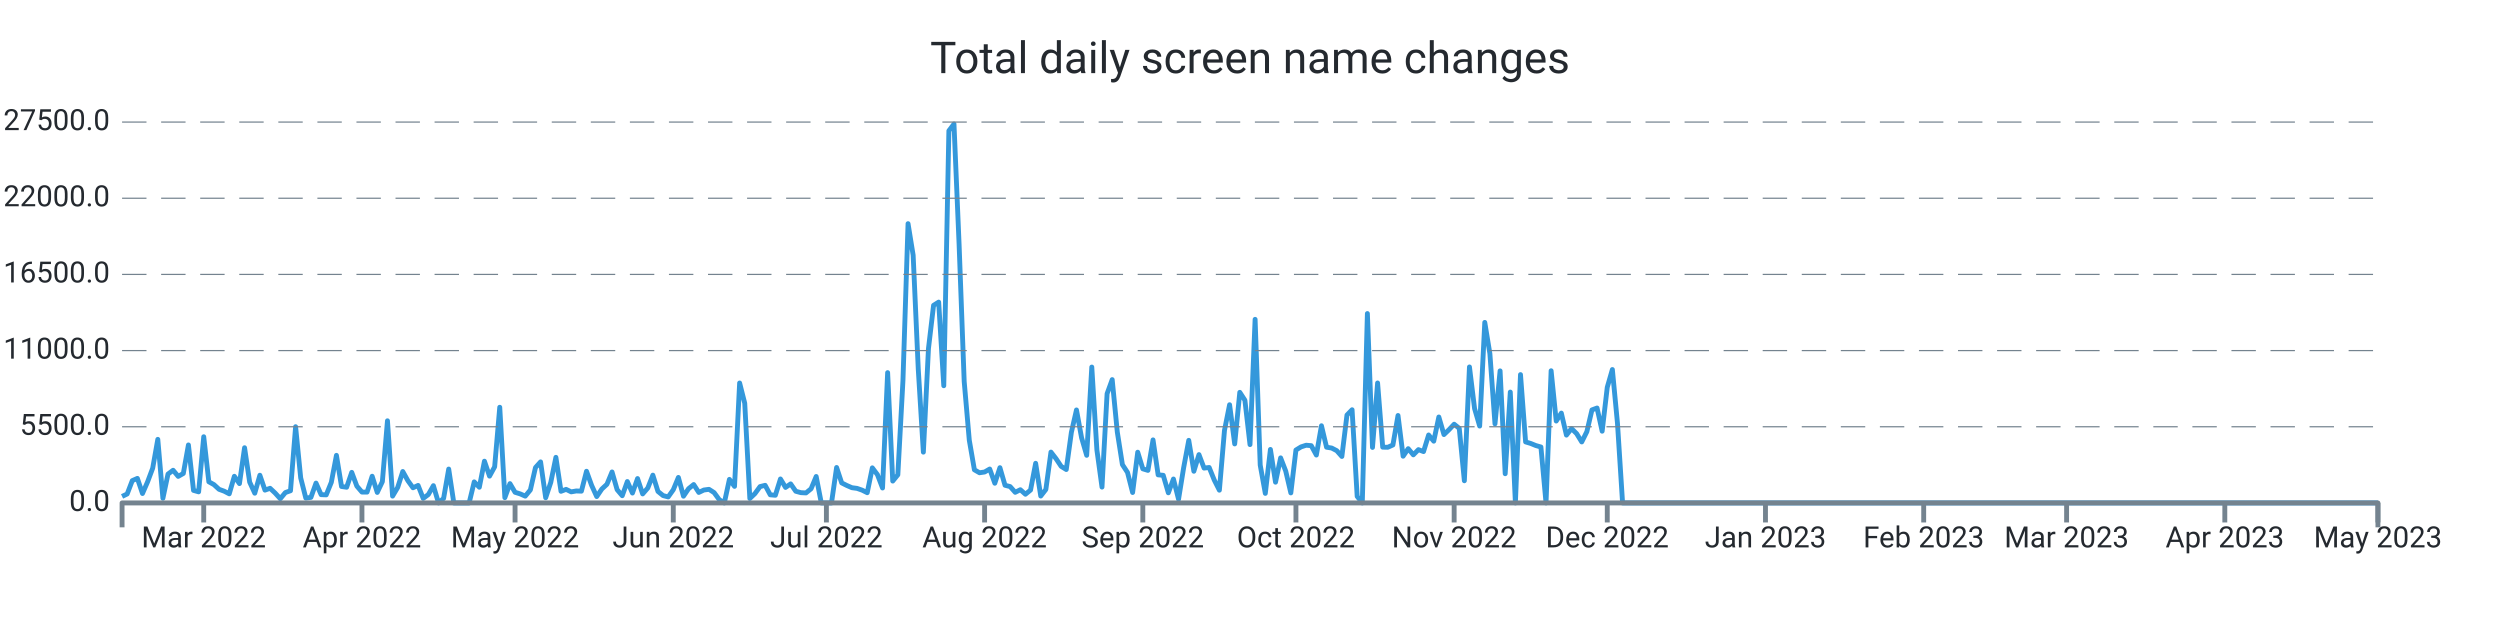
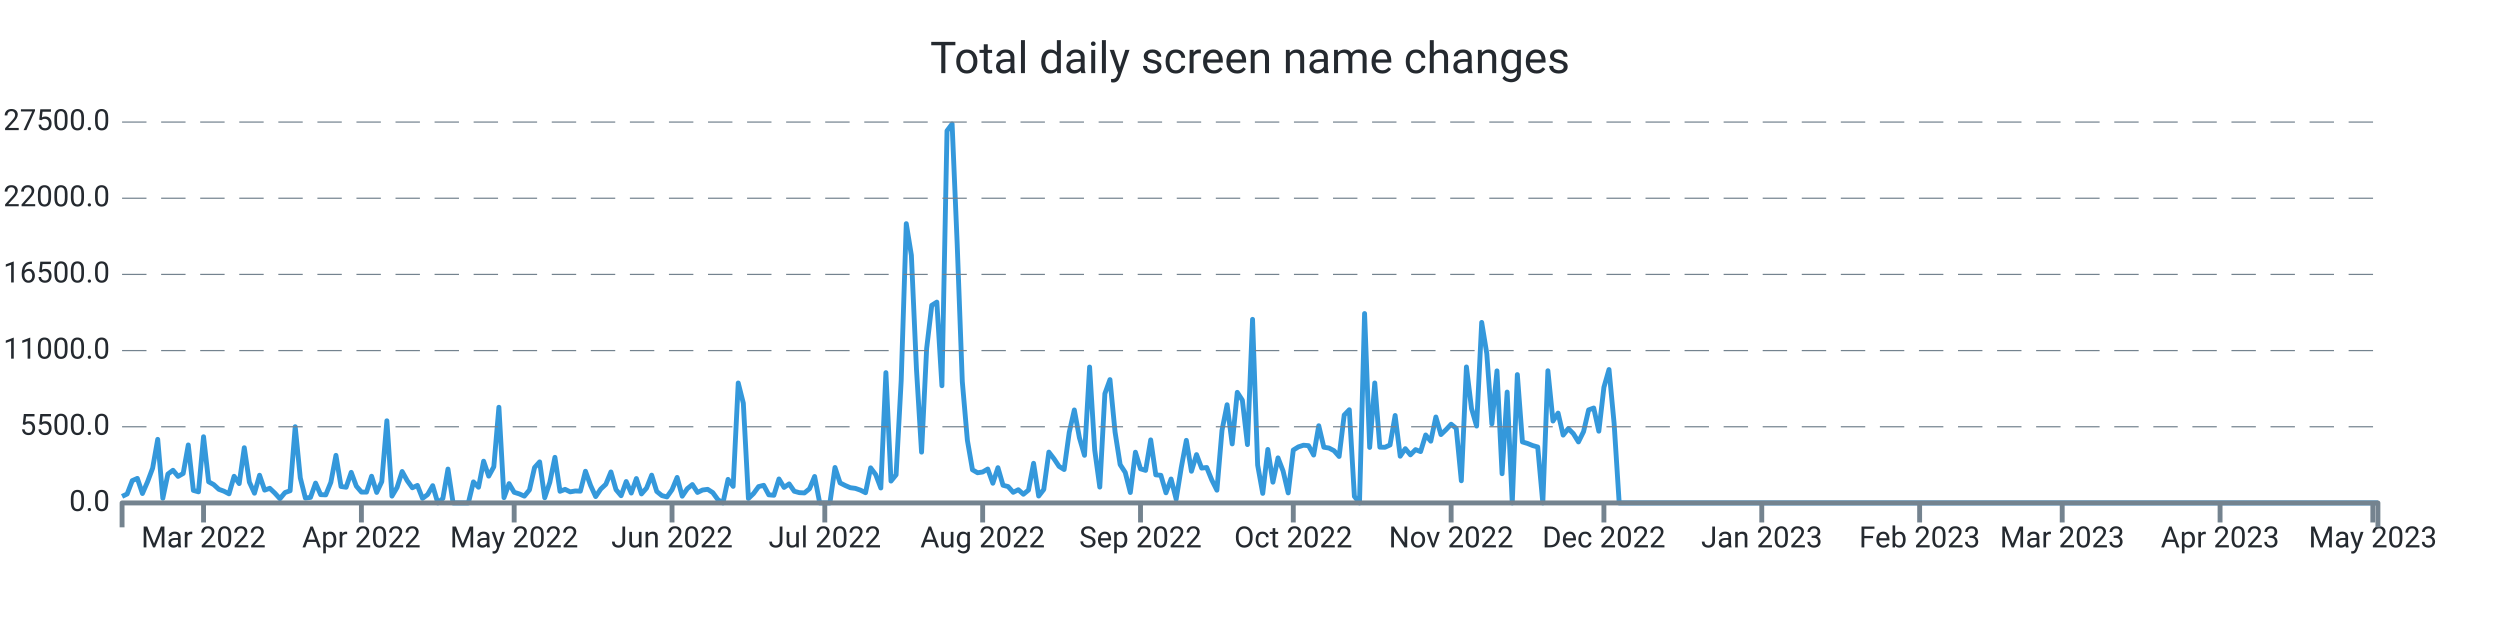
<svg xmlns="http://www.w3.org/2000/svg" width="1024.0" height="256.0" viewBox="0 0 1024.0 256.0" preserveAspectRatio="xMidYMid meet">
-   <path stroke="#3498db" stroke-linejoin="round" d="M 50.0 203.339 L 50 203.339L 52.09 202.33L 54.181 196.867L 56.271 195.948L 58.362 202.143L 60.452 197.355L 62.543 191.761L 64.633 179.962L 66.724 204.094L 68.814 194.172L 70.905 192.618L 72.995 195.125L 75.086 193.928L 77.176 182.248L 79.267 200.866L 81.357 201.456L 83.448 178.89L 85.538 197.338L 87.629 198.501L 89.719 200.418L 91.81 201.184L 93.9 202.267L 95.991 195.091L 98.081 198.081L 100.172 183.389L 102.262 197.474L 104.353 202.018L 106.443 194.66L 108.534 200.753L 110.624 200.004L 112.715 201.972L 114.805 204.275L 116.896 201.745L 118.986 201.014L 121.077 174.783L 123.167 195.761L 125.258 204.003L 127.348 203.731L 129.439 197.877L 131.529 202.608L 133.62 202.693L 135.71 197.559L 137.801 186.514L 139.891 199.266L 141.982 199.573L 144.072 193.48L 146.163 199.108L 148.253 201.547L 150.344 201.57L 152.434 195.069L 154.525 201.7L 156.615 197.287L 158.706 172.355L 160.796 203.209L 162.887 199.675L 164.977 193.129L 167.068 196.89L 169.158 199.788L 171.249 198.83L 173.339 204.134L 175.43 202.579L 177.52 198.926L 179.611 206L 181.701 204.128L 183.792 192.125L 185.882 206L 187.973 206L 190.063 206L 192.154 206L 194.244 197.372L 196.335 199.578L 198.425 188.902L 200.516 195.029L 202.606 191.206L 204.697 166.813L 206.787 203.839L 208.878 198.092L 210.968 201.643L 213.059 202.296L 215.149 203.22L 217.24 200.668L 219.33 191.512L 221.421 189.186L 223.511 203.867L 225.602 197.565L 227.692 187.325L 229.783 201.235L 231.873 200.446L 233.964 201.462L 236.054 201.099L 238.145 201.178L 240.235 193.026L 242.326 198.807L 244.416 203.391L 246.507 200.305L 248.597 198.359L 250.688 193.31L 252.778 200.566L 254.869 203.039L 256.959 197.23L 259.05 201.955L 261.14 196.016L 263.231 202.307L 265.321 199.913L 267.412 194.621L 269.502 201.292L 271.593 202.988L 273.683 203.544L 275.774 200.605L 277.864 195.562L 279.955 203.243L 282.045 200.157L 284.136 198.467L 286.226 201.7L 288.317 200.707L 290.407 200.429L 292.498 201.768L 294.588 204.644L 296.679 206L 298.769 196.356L 300.86 199.215L 302.95 156.874L 305.041 165.151L 307.131 204.173L 309.222 202.177L 311.312 199.312L 313.403 198.784L 315.493 202.676L 317.584 202.857L 319.674 196.186L 321.765 199.647L 323.855 198.206L 325.946 201.218L 328.036 201.791L 330.127 201.904L 332.217 200.197L 334.308 195.171L 336.398 206L 338.489 206L 340.579 206L 342.67 191.483L 344.76 197.797L 346.851 198.852L 348.941 199.76L 351.032 200.038L 353.122 200.764L 355.213 201.808L 357.303 191.631L 359.394 194.411L 361.484 199.885L 363.575 152.631L 365.665 197.048L 367.756 194.473L 369.846 155.904L 371.937 91.609L 374.027 104.538L 376.118 151.179L 378.208 185.198L 380.299 142.766L 382.389 125.067L 384.48 123.745L 386.57 157.997L 388.661 53.568L 390.751 50.789L 392.842 100.022L 394.932 156.245L 397.023 180.32L 399.113 192.437L 401.204 193.639L 403.294 193.333L 405.385 192.113L 407.475 197.933L 409.566 191.563L 411.656 198.767L 413.747 199.301L 415.837 201.649L 417.928 200.588L 420.018 202.438L 422.109 200.73L 424.199 189.77L 426.29 203.175L 428.38 200.486L 430.471 185.181L 432.561 187.887L 434.652 191.018L 436.742 192.317L 438.833 177.097L 440.923 167.913L 443.014 179.31L 445.104 186.497L 447.195 150.345L 449.285 184.273L 451.376 199.51L 453.466 161.248L 455.557 155.49L 457.647 176.961L 459.738 190.309L 461.828 193.509L 463.919 201.728L 466.009 185.226L 468.1 192.034L 470.19 192.669L 472.281 180.183L 474.371 194.501L 476.462 194.683L 478.552 201.853L 480.643 196.203L 482.733 204.491L 484.824 191.557L 486.914 180.365L 489.005 193.026L 491.095 186.208L 493.186 191.727L 495.276 191.483L 497.367 196.634L 499.457 200.781L 501.548 176.269L 503.638 165.78L 505.729 181.829L 507.819 160.698L 509.91 163.931L 512 182.106L 514.09 130.808L 516.181 190.496L 518.271 202.091L 520.362 184.092L 522.452 197.502L 524.543 187.541L 526.633 192.953L 528.724 201.887L 530.814 184.336L 532.905 183.048L 534.995 182.367L 537.086 182.543L 539.176 186.389L 541.267 174.386L 543.357 183.179L 545.448 183.513L 547.538 184.602L 549.629 186.968L 551.719 170.001L 553.81 167.834L 555.9 203.322L 557.991 206L 560.081 128.431L 562.172 183.264L 564.262 156.869L 566.353 183.156L 568.443 183.201L 570.534 182.26L 572.624 170.188L 574.715 186.866L 576.805 183.774L 578.896 186.299L 580.986 184.171L 583.077 184.966L 585.167 178.17L 587.258 180.705L 589.348 170.801L 591.439 177.994L 593.529 175.991L 595.62 173.756L 597.71 175.458L 599.801 196.918L 601.891 150.305L 603.982 167.34L 606.072 174.522L 608.163 132.056L 610.253 144.831L 612.344 173.609L 614.434 151.911L 616.525 194.036L 618.615 160.595L 620.706 206L 622.796 153.437L 624.887 181.012L 626.977 181.641L 629.068 182.492L 631.158 183.088L 633.249 206L 635.339 151.865L 637.43 172.457L 639.52 169.207L 641.611 178.221L 643.701 175.543L 645.792 177.614L 647.882 181.017L 649.973 176.808L 652.063 167.896L 654.154 167.125L 656.244 176.621L 658.335 158.633L 660.425 151.36L 662.516 173.353L 664.606 206L 666.697 206L 668.787 206L 670.878 206L 672.968 206L 675.059 206L 677.149 206L 679.24 206L 681.33 206L 683.421 206L 685.511 206L 687.602 206L 689.692 206L 691.783 206L 693.873 206L 695.964 206L 698.054 206L 700.145 206L 702.235 206L 704.326 206L 706.416 206L 708.507 206L 710.597 206L 712.688 206L 714.778 206L 716.869 206L 718.959 206L 721.05 206L 723.14 206L 725.231 206L 727.321 206L 729.412 206L 731.502 206L 733.593 206L 735.683 206L 737.774 206L 739.864 206L 741.955 206L 744.045 206L 746.136 206L 748.226 206L 750.317 206L 752.407 206L 754.498 206L 756.588 206L 758.679 206L 760.769 206L 762.86 206L 764.95 206L 767.041 206L 769.131 206L 771.222 206L 773.312 206L 775.403 206L 777.493 206L 779.584 206L 781.674 206L 783.765 206L 785.855 206L 787.946 206L 790.036 206L 792.127 206L 794.217 206L 796.308 206L 798.398 206L 800.489 206L 802.579 206L 804.67 206L 806.76 206L 808.851 206L 810.941 206L 813.032 206L 815.122 206L 817.213 206L 819.303 206L 821.394 206L 823.484 206L 825.575 206L 827.665 206L 829.756 206L 831.846 206L 833.937 206L 836.027 206L 838.118 206L 840.208 206L 842.299 206L 844.389 206L 846.48 206L 848.57 206L 850.661 206L 852.751 206L 854.842 206L 856.932 206L 859.023 206L 861.113 206L 863.204 206L 865.294 206L 867.385 206L 869.475 206L 871.566 206L 873.656 206L 875.747 206L 877.837 206L 879.928 206L 882.018 206L 884.109 206L 886.199 206L 888.29 206L 890.38 206L 892.471 206L 894.561 206L 896.652 206L 898.742 206L 900.833 206L 902.923 206L 905.014 206L 907.104 206L 909.195 206L 911.285 206L 913.376 206L 915.466 206L 917.557 206L 919.647 206L 921.738 206L 923.828 206L 925.919 206L 928.009 206L 930.1 206L 932.19 206L 934.281 206L 936.371 206L 938.462 206L 940.552 206L 942.643 206L 944.733 206L 946.824 206L 948.914 206L 951.005 206L 953.095 206L 955.186 206L 957.276 206L 959.367 206L 961.457 206L 963.548 206L 965.638 206L 967.729 206L 969.819 206L 971.91 206L 974 206" stroke-width="2.0" fill="none" />
+   <path stroke="#3498db" stroke-linejoin="round" d="M 50.0 203.339 L 50 203.339L 52.086 202.33L 54.172 196.867L 56.257 195.948L 58.343 202.143L 60.429 197.355L 62.515 191.761L 64.6 179.962L 66.686 204.094L 68.772 194.172L 70.858 192.618L 72.944 195.125L 75.029 193.928L 77.115 182.248L 79.201 200.866L 81.287 201.456L 83.372 178.89L 85.458 197.338L 87.544 198.501L 89.63 200.418L 91.716 201.184L 93.801 202.267L 95.887 195.091L 97.973 198.081L 100.059 183.389L 102.144 197.474L 104.23 202.018L 106.316 194.66L 108.402 200.753L 110.488 200.004L 112.573 201.972L 114.659 204.275L 116.745 201.745L 118.831 201.014L 120.916 174.783L 123.002 195.761L 125.088 204.003L 127.174 203.731L 129.26 197.877L 131.345 202.608L 133.431 202.693L 135.517 197.559L 137.603 186.514L 139.688 199.266L 141.774 199.573L 143.86 193.48L 145.946 199.108L 148.032 201.547L 150.117 201.57L 152.203 195.069L 154.289 201.7L 156.375 197.287L 158.46 172.355L 160.546 203.209L 162.632 199.675L 164.718 193.129L 166.804 196.89L 168.889 199.788L 170.975 198.83L 173.061 204.134L 175.147 202.579L 177.233 198.926L 179.318 206L 181.404 204.128L 183.49 192.125L 185.576 206L 187.661 206L 189.747 206L 191.833 206L 193.919 197.372L 196.005 199.578L 198.09 188.902L 200.176 195.029L 202.262 191.206L 204.348 166.813L 206.433 203.839L 208.519 198.092L 210.605 201.643L 212.691 202.296L 214.777 203.22L 216.862 200.668L 218.948 191.512L 221.034 189.186L 223.12 203.867L 225.205 197.565L 227.291 187.325L 229.377 201.235L 231.463 200.446L 233.549 201.462L 235.634 201.099L 237.72 201.178L 239.806 193.026L 241.892 198.807L 243.977 203.391L 246.063 200.305L 248.149 198.359L 250.235 193.31L 252.321 200.566L 254.406 203.039L 256.492 197.23L 258.578 201.955L 260.664 196.016L 262.749 202.307L 264.835 199.913L 266.921 194.621L 269.007 201.292L 271.093 202.988L 273.178 203.544L 275.264 200.605L 277.35 195.562L 279.436 203.243L 281.521 200.157L 283.607 198.467L 285.693 201.7L 287.779 200.707L 289.865 200.429L 291.95 201.768L 294.036 204.644L 296.122 206L 298.208 196.356L 300.293 199.215L 302.379 156.874L 304.465 165.151L 306.551 204.173L 308.637 202.177L 310.722 199.312L 312.808 198.784L 314.894 202.676L 316.98 202.857L 319.065 196.186L 321.151 199.647L 323.237 198.206L 325.323 201.218L 327.409 201.791L 329.494 201.904L 331.58 200.197L 333.666 195.171L 335.752 206L 337.837 206L 339.923 206L 342.009 191.483L 344.095 197.797L 346.181 198.852L 348.266 199.76L 350.352 200.038L 352.438 200.764L 354.524 201.808L 356.609 191.631L 358.695 194.411L 360.781 199.885L 362.867 152.631L 364.953 197.048L 367.038 194.473L 369.124 155.904L 371.21 91.609L 373.296 104.538L 375.381 151.179L 377.467 185.198L 379.553 142.766L 381.639 125.067L 383.725 123.745L 385.81 157.997L 387.896 53.568L 389.982 50.789L 392.068 100.022L 394.153 156.245L 396.239 180.32L 398.325 192.437L 400.411 193.639L 402.497 193.333L 404.582 192.113L 406.668 197.933L 408.754 191.563L 410.84 198.767L 412.926 199.301L 415.011 201.649L 417.097 200.588L 419.183 202.438L 421.269 200.73L 423.354 189.77L 425.44 203.175L 427.526 200.486L 429.612 185.181L 431.698 187.887L 433.783 191.018L 435.869 192.317L 437.955 177.097L 440.041 167.913L 442.126 179.31L 444.212 186.497L 446.298 150.345L 448.384 184.273L 450.47 199.51L 452.555 161.248L 454.641 155.49L 456.727 176.961L 458.813 190.309L 460.898 193.509L 462.984 201.728L 465.07 185.226L 467.156 192.034L 469.242 192.669L 471.327 180.183L 473.413 194.501L 475.499 194.683L 477.585 201.853L 479.67 196.203L 481.756 204.491L 483.842 191.557L 485.928 180.365L 488.014 193.026L 490.099 186.208L 492.185 191.727L 494.271 191.483L 496.357 196.634L 498.442 200.781L 500.528 176.269L 502.614 165.78L 504.7 181.829L 506.786 160.698L 508.871 163.931L 510.957 182.106L 513.043 130.808L 515.129 190.496L 517.214 202.091L 519.3 184.092L 521.386 197.502L 523.472 187.541L 525.558 192.953L 527.643 201.887L 529.729 184.336L 531.815 183.048L 533.901 182.367L 535.986 182.543L 538.072 186.389L 540.158 174.386L 542.244 183.179L 544.33 183.513L 546.415 184.602L 548.501 186.968L 550.587 170.001L 552.673 167.834L 554.758 203.322L 556.844 206L 558.93 128.431L 561.016 183.264L 563.102 156.869L 565.187 183.156L 567.273 183.201L 569.359 182.26L 571.445 170.188L 573.53 186.866L 575.616 183.774L 577.702 186.299L 579.788 184.171L 581.874 184.966L 583.959 178.17L 586.045 180.705L 588.131 170.801L 590.217 177.994L 592.302 175.991L 594.388 173.756L 596.474 175.458L 598.56 196.918L 600.646 150.305L 602.731 167.34L 604.817 174.522L 606.903 132.056L 608.989 144.831L 611.074 173.609L 613.16 151.911L 615.246 194.036L 617.332 160.595L 619.418 206L 621.503 153.437L 623.589 181.012L 625.675 181.641L 627.761 182.492L 629.847 183.088L 631.932 206L 634.018 151.865L 636.104 172.457L 638.19 169.207L 640.275 178.221L 642.361 175.543L 644.447 177.614L 646.533 181.017L 648.619 176.808L 650.704 167.896L 652.79 167.125L 654.876 176.621L 656.962 158.633L 659.047 151.36L 661.133 173.353L 663.219 206L 665.305 206L 667.391 206L 669.476 206L 671.562 206L 673.648 206L 675.734 206L 677.819 206L 679.905 206L 681.991 206L 684.077 206L 686.163 206L 688.248 206L 690.334 206L 692.42 206L 694.506 206L 696.591 206L 698.677 206L 700.763 206L 702.849 206L 704.935 206L 707.02 206L 709.106 206L 711.192 206L 713.278 206L 715.363 206L 717.449 206L 719.535 206L 721.621 206L 723.707 206L 725.792 206L 727.878 206L 729.964 206L 732.05 206L 734.135 206L 736.221 206L 738.307 206L 740.393 206L 742.479 206L 744.564 206L 746.65 206L 748.736 206L 750.822 206L 752.907 206L 754.993 206L 757.079 206L 759.165 206L 761.251 206L 763.336 206L 765.422 206L 767.508 206L 769.594 206L 771.679 206L 773.765 206L 775.851 206L 777.937 206L 780.023 206L 782.108 206L 784.194 206L 786.28 206L 788.366 206L 790.451 206L 792.537 206L 794.623 206L 796.709 206L 798.795 206L 800.88 206L 802.966 206L 805.052 206L 807.138 206L 809.223 206L 811.309 206L 813.395 206L 815.481 206L 817.567 206L 819.652 206L 821.738 206L 823.824 206L 825.91 206L 827.995 206L 830.081 206L 832.167 206L 834.253 206L 836.339 206L 838.424 206L 840.51 206L 842.596 206L 844.682 206L 846.767 206L 848.853 206L 850.939 206L 853.025 206L 855.111 206L 857.196 206L 859.282 206L 861.368 206L 863.454 206L 865.54 206L 867.625 206L 869.711 206L 871.797 206L 873.883 206L 875.968 206L 878.054 206L 880.14 206L 882.226 206L 884.312 206L 886.397 206L 888.483 206L 890.569 206L 892.655 206L 894.74 206L 896.826 206L 898.912 206L 900.998 206L 903.084 206L 905.169 206L 907.255 206L 909.341 206L 911.427 206L 913.512 206L 915.598 206L 917.684 206L 919.77 206L 921.856 206L 923.941 206L 926.027 206L 928.113 206L 930.199 206L 932.284 206L 934.37 206L 936.456 206L 938.542 206L 940.628 206L 942.713 206L 944.799 206L 946.885 206L 948.971 206L 951.056 206L 953.142 206L 955.228 206L 957.314 206L 959.4 206L 961.485 206L 963.571 206L 965.657 206L 967.743 206L 969.828 206L 971.914 206L 974 206" stroke-width="2.0" fill="none" />
  <text x="45.0" font-family="-apple-system, system-ui, BlinkMacSystemFont, Roboto" y="50.0" dominant-baseline="middle" text-anchor="end" font-size="12" fill="#24292f">27500.0</text>
  <path stroke="#74838f" stroke-dasharray="10 6" stroke-width="0.5" d="M 50.0 50.0 L 974.0 50.0" />
  <text x="45.0" font-family="-apple-system, system-ui, BlinkMacSystemFont, Roboto" y="81.2" dominant-baseline="middle" text-anchor="end" font-size="12" fill="#24292f">22000.0</text>
  <path stroke="#74838f" stroke-dasharray="10 6" stroke-width="0.5" d="M 50.0 81.2 L 974.0 81.2" />
  <text x="45.0" font-family="-apple-system, system-ui, BlinkMacSystemFont, Roboto" y="112.4" dominant-baseline="middle" text-anchor="end" font-size="12" fill="#24292f">16500.0</text>
  <path stroke="#74838f" stroke-dasharray="10 6" stroke-width="0.5" d="M 50.0 112.4 L 974.0 112.4" />
  <text x="45.0" font-family="-apple-system, system-ui, BlinkMacSystemFont, Roboto" y="143.6" dominant-baseline="middle" text-anchor="end" font-size="12" fill="#24292f">11000.0</text>
  <path stroke="#74838f" stroke-dasharray="10 6" stroke-width="0.5" d="M 50.0 143.6 L 974.0 143.6" />
  <text x="45.0" font-family="-apple-system, system-ui, BlinkMacSystemFont, Roboto" y="174.8" dominant-baseline="middle" text-anchor="end" font-size="12" fill="#24292f">5500.0</text>
  <path stroke="#74838f" stroke-dasharray="10 6" stroke-width="0.5" d="M 50.0 174.8 L 974.0 174.8" />
  <text x="45.0" font-family="-apple-system, system-ui, BlinkMacSystemFont, Roboto" y="206.0" dominant-baseline="middle" text-anchor="end" font-size="12" fill="#24292f">0.0</text>
-   <path stroke="#74838f" stroke-width="2.0" d="M 83.448 206.0 L 83.448 214.0" />
-   <text x="83.448" font-family="-apple-system, system-ui, BlinkMacSystemFont, Roboto" y="216.0" dominant-baseline="hanging" text-anchor="middle" font-size="12" fill="#24292f">Mar 2022</text>
-   <path stroke="#74838f" stroke-width="2.0" d="M 148.253 206.0 L 148.253 214.0" />
-   <text x="148.253" font-family="-apple-system, system-ui, BlinkMacSystemFont, Roboto" y="216.0" dominant-baseline="hanging" text-anchor="middle" font-size="12" fill="#24292f">Apr 2022</text>
-   <path stroke="#74838f" stroke-width="2.0" d="M 210.968 206.0 L 210.968 214.0" />
-   <text x="210.968" font-family="-apple-system, system-ui, BlinkMacSystemFont, Roboto" y="216.0" dominant-baseline="hanging" text-anchor="middle" font-size="12" fill="#24292f">May 2022</text>
-   <path stroke="#74838f" stroke-width="2.0" d="M 275.774 206.0 L 275.774 214.0" />
-   <text x="275.774" font-family="-apple-system, system-ui, BlinkMacSystemFont, Roboto" y="216.0" dominant-baseline="hanging" text-anchor="middle" font-size="12" fill="#24292f">Jun 2022</text>
-   <path stroke="#74838f" stroke-width="2.0" d="M 338.489 206.0 L 338.489 214.0" />
-   <text x="338.489" font-family="-apple-system, system-ui, BlinkMacSystemFont, Roboto" y="216.0" dominant-baseline="hanging" text-anchor="middle" font-size="12" fill="#24292f">Jul 2022</text>
-   <path stroke="#74838f" stroke-width="2.0" d="M 403.294 206.0 L 403.294 214.0" />
-   <text x="403.294" font-family="-apple-system, system-ui, BlinkMacSystemFont, Roboto" y="216.0" dominant-baseline="hanging" text-anchor="middle" font-size="12" fill="#24292f">Aug 2022</text>
-   <path stroke="#74838f" stroke-width="2.0" d="M 468.1 206.0 L 468.1 214.0" />
-   <text x="468.1" font-family="-apple-system, system-ui, BlinkMacSystemFont, Roboto" y="216.0" dominant-baseline="hanging" text-anchor="middle" font-size="12" fill="#24292f">Sep 2022</text>
-   <path stroke="#74838f" stroke-width="2.0" d="M 530.814 206.0 L 530.814 214.0" />
-   <text x="530.814" font-family="-apple-system, system-ui, BlinkMacSystemFont, Roboto" y="216.0" dominant-baseline="hanging" text-anchor="middle" font-size="12" fill="#24292f">Oct 2022</text>
-   <path stroke="#74838f" stroke-width="2.0" d="M 595.62 206.0 L 595.62 214.0" />
-   <text x="595.62" font-family="-apple-system, system-ui, BlinkMacSystemFont, Roboto" y="216.0" dominant-baseline="hanging" text-anchor="middle" font-size="12" fill="#24292f">Nov 2022</text>
-   <path stroke="#74838f" stroke-width="2.0" d="M 658.335 206.0 L 658.335 214.0" />
-   <text x="658.335" font-family="-apple-system, system-ui, BlinkMacSystemFont, Roboto" y="216.0" dominant-baseline="hanging" text-anchor="middle" font-size="12" fill="#24292f">Dec 2022</text>
-   <path stroke="#74838f" stroke-width="2.0" d="M 723.14 206.0 L 723.14 214.0" />
-   <text x="723.14" font-family="-apple-system, system-ui, BlinkMacSystemFont, Roboto" y="216.0" dominant-baseline="hanging" text-anchor="middle" font-size="12" fill="#24292f">Jan 2023</text>
-   <path stroke="#74838f" stroke-width="2.0" d="M 787.946 206.0 L 787.946 214.0" />
-   <text x="787.946" font-family="-apple-system, system-ui, BlinkMacSystemFont, Roboto" y="216.0" dominant-baseline="hanging" text-anchor="middle" font-size="12" fill="#24292f">Feb 2023</text>
-   <path stroke="#74838f" stroke-width="2.0" d="M 846.48 206.0 L 846.48 214.0" />
-   <text x="846.48" font-family="-apple-system, system-ui, BlinkMacSystemFont, Roboto" y="216.0" dominant-baseline="hanging" text-anchor="middle" font-size="12" fill="#24292f">Mar 2023</text>
-   <path stroke="#74838f" stroke-width="2.0" d="M 911.285 206.0 L 911.285 214.0" />
-   <text x="911.285" font-family="-apple-system, system-ui, BlinkMacSystemFont, Roboto" y="216.0" dominant-baseline="hanging" text-anchor="middle" font-size="12" fill="#24292f">Apr 2023</text>
-   <path stroke="#74838f" stroke-width="2.0" d="M 974.0 206.0 L 974.0 214.0" />
-   <text x="974.0" font-family="-apple-system, system-ui, BlinkMacSystemFont, Roboto" y="216.0" dominant-baseline="hanging" text-anchor="middle" font-size="12" fill="#24292f">May 2023</text>
+   <path stroke="#74838f" stroke-width="2.0" d="M 83.372 206.0 L 83.372 214.0" />
+   <text x="83.372" font-family="-apple-system, system-ui, BlinkMacSystemFont, Roboto" y="216.0" dominant-baseline="hanging" text-anchor="middle" font-size="12" fill="#24292f">Mar 2022</text>
+   <path stroke="#74838f" stroke-width="2.0" d="M 148.032 206.0 L 148.032 214.0" />
+   <text x="148.032" font-family="-apple-system, system-ui, BlinkMacSystemFont, Roboto" y="216.0" dominant-baseline="hanging" text-anchor="middle" font-size="12" fill="#24292f">Apr 2022</text>
+   <path stroke="#74838f" stroke-width="2.0" d="M 210.605 206.0 L 210.605 214.0" />
+   <text x="210.605" font-family="-apple-system, system-ui, BlinkMacSystemFont, Roboto" y="216.0" dominant-baseline="hanging" text-anchor="middle" font-size="12" fill="#24292f">May 2022</text>
+   <path stroke="#74838f" stroke-width="2.0" d="M 275.264 206.0 L 275.264 214.0" />
+   <text x="275.264" font-family="-apple-system, system-ui, BlinkMacSystemFont, Roboto" y="216.0" dominant-baseline="hanging" text-anchor="middle" font-size="12" fill="#24292f">Jun 2022</text>
+   <path stroke="#74838f" stroke-width="2.0" d="M 337.837 206.0 L 337.837 214.0" />
+   <text x="337.837" font-family="-apple-system, system-ui, BlinkMacSystemFont, Roboto" y="216.0" dominant-baseline="hanging" text-anchor="middle" font-size="12" fill="#24292f">Jul 2022</text>
+   <path stroke="#74838f" stroke-width="2.0" d="M 402.497 206.0 L 402.497 214.0" />
+   <text x="402.497" font-family="-apple-system, system-ui, BlinkMacSystemFont, Roboto" y="216.0" dominant-baseline="hanging" text-anchor="middle" font-size="12" fill="#24292f">Aug 2022</text>
+   <path stroke="#74838f" stroke-width="2.0" d="M 467.156 206.0 L 467.156 214.0" />
+   <text x="467.156" font-family="-apple-system, system-ui, BlinkMacSystemFont, Roboto" y="216.0" dominant-baseline="hanging" text-anchor="middle" font-size="12" fill="#24292f">Sep 2022</text>
+   <path stroke="#74838f" stroke-width="2.0" d="M 529.729 206.0 L 529.729 214.0" />
+   <text x="529.729" font-family="-apple-system, system-ui, BlinkMacSystemFont, Roboto" y="216.0" dominant-baseline="hanging" text-anchor="middle" font-size="12" fill="#24292f">Oct 2022</text>
+   <path stroke="#74838f" stroke-width="2.0" d="M 594.388 206.0 L 594.388 214.0" />
+   <text x="594.388" font-family="-apple-system, system-ui, BlinkMacSystemFont, Roboto" y="216.0" dominant-baseline="hanging" text-anchor="middle" font-size="12" fill="#24292f">Nov 2022</text>
+   <path stroke="#74838f" stroke-width="2.0" d="M 656.962 206.0 L 656.962 214.0" />
+   <text x="656.962" font-family="-apple-system, system-ui, BlinkMacSystemFont, Roboto" y="216.0" dominant-baseline="hanging" text-anchor="middle" font-size="12" fill="#24292f">Dec 2022</text>
+   <path stroke="#74838f" stroke-width="2.0" d="M 721.621 206.0 L 721.621 214.0" />
+   <text x="721.621" font-family="-apple-system, system-ui, BlinkMacSystemFont, Roboto" y="216.0" dominant-baseline="hanging" text-anchor="middle" font-size="12" fill="#24292f">Jan 2023</text>
+   <path stroke="#74838f" stroke-width="2.0" d="M 786.28 206.0 L 786.28 214.0" />
+   <text x="786.28" font-family="-apple-system, system-ui, BlinkMacSystemFont, Roboto" y="216.0" dominant-baseline="hanging" text-anchor="middle" font-size="12" fill="#24292f">Feb 2023</text>
+   <path stroke="#74838f" stroke-width="2.0" d="M 844.682 206.0 L 844.682 214.0" />
+   <text x="844.682" font-family="-apple-system, system-ui, BlinkMacSystemFont, Roboto" y="216.0" dominant-baseline="hanging" text-anchor="middle" font-size="12" fill="#24292f">Mar 2023</text>
+   <path stroke="#74838f" stroke-width="2.0" d="M 909.341 206.0 L 909.341 214.0" />
+   <text x="909.341" font-family="-apple-system, system-ui, BlinkMacSystemFont, Roboto" y="216.0" dominant-baseline="hanging" text-anchor="middle" font-size="12" fill="#24292f">Apr 2023</text>
+   <path stroke="#74838f" stroke-width="2.0" d="M 971.914 206.0 L 971.914 214.0" />
+   <text x="971.914" font-family="-apple-system, system-ui, BlinkMacSystemFont, Roboto" y="216.0" dominant-baseline="hanging" text-anchor="middle" font-size="12" fill="#24292f">May 2023</text>
  <path stroke="#74838f" stroke-linejoin="round" stroke-width="2.0" d="M 50.0 216.0 L 50.0 206.0 L 974.0 206.0 L 974.0 216.0" fill="none" />
  <text x="512.0" y="25.0" font-family="-apple-system, system-ui, BlinkMacSystemFont, Roboto" dominant-baseline="middle" text-anchor="middle" font-size="18" fill="#24292f">Total daily screen name changes</text>
</svg>
